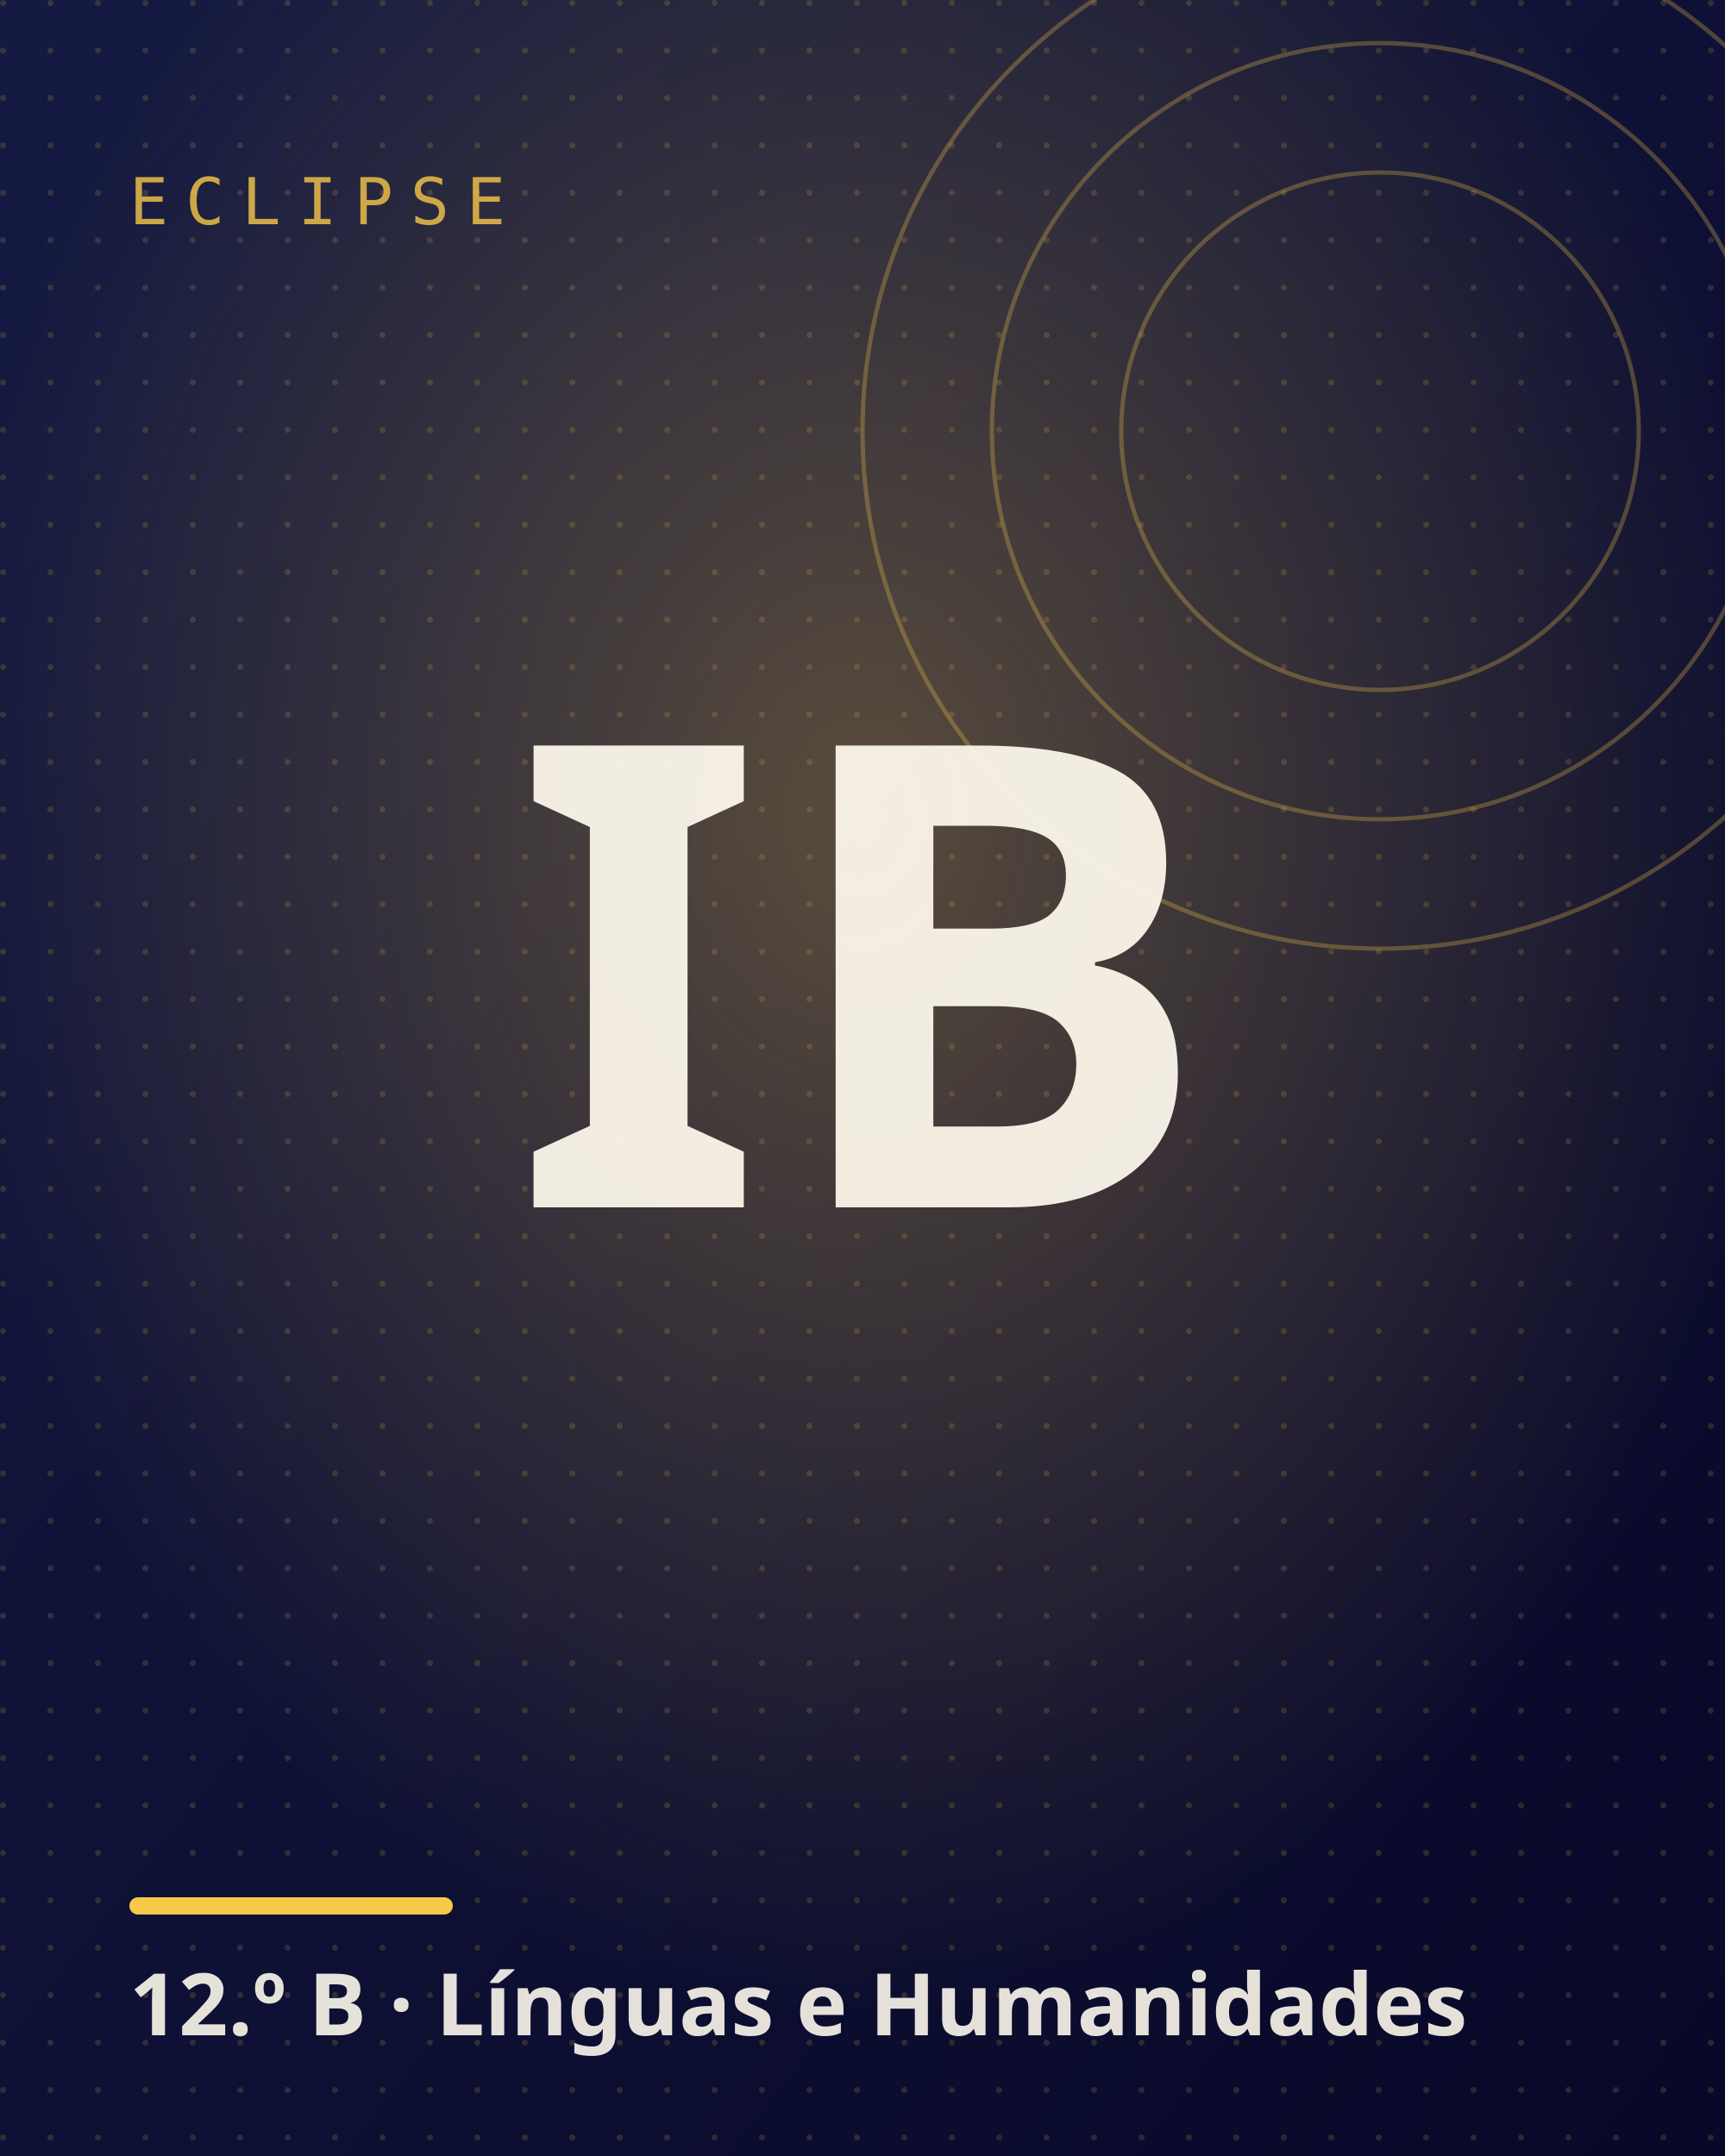
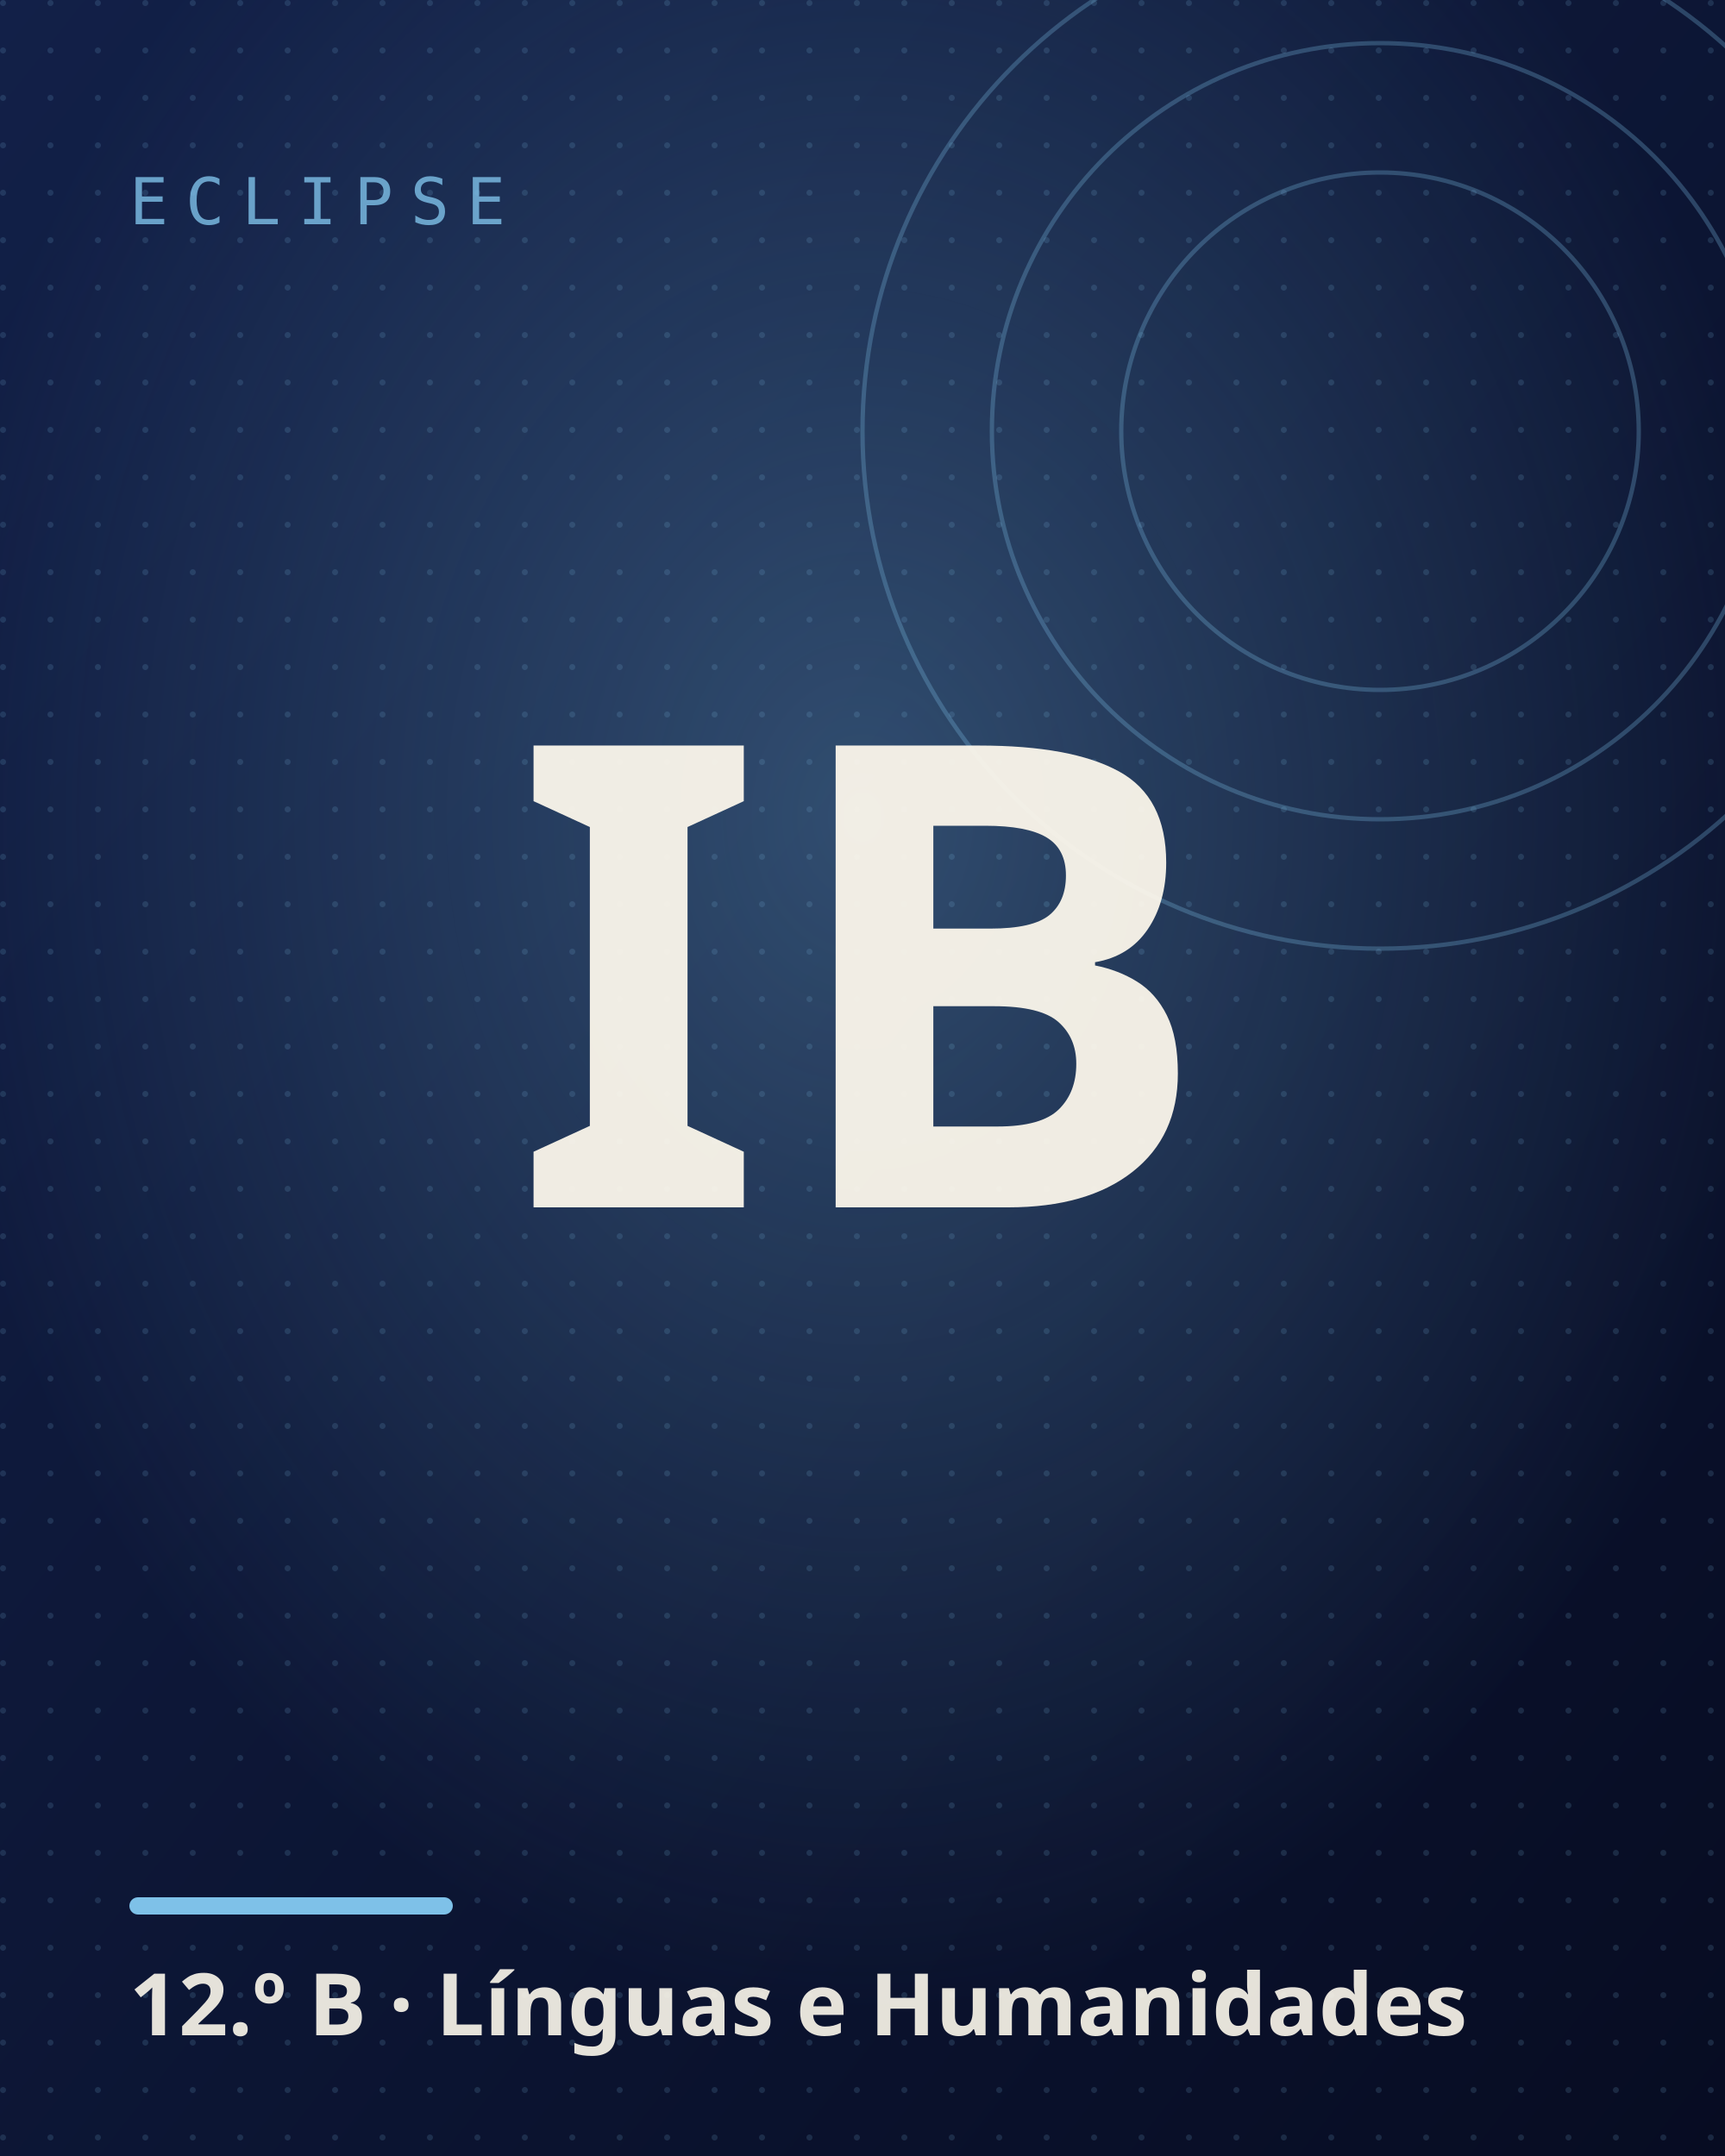
<svg xmlns="http://www.w3.org/2000/svg" viewBox="0 0 800 1000" role="img" aria-label="Retrato de Íris Baptista">
  <defs>
    <linearGradient id="bg" x1="0" y1="0" x2="1" y2="1">
-       <stop offset="0" stop-color="#141a42" />
-       <stop offset="1" stop-color="#080828" />
+       <stop offset="0" stop-color="#122048" />
+       <stop offset="1" stop-color="#070c22" />
    </linearGradient>
    <radialGradient id="glow" cx="50%" cy="38%" r="55%">
-       <stop offset="0" stop-color="#f8c848" stop-opacity="0.32" />
-       <stop offset="1" stop-color="#f8c848" stop-opacity="0" />
+       <stop offset="0" stop-color="#7ec1e8" stop-opacity="0.32" />
+       <stop offset="1" stop-color="#7ec1e8" stop-opacity="0" />
    </radialGradient>
    <pattern id="dots" width="22" height="22" patternUnits="userSpaceOnUse">
-       <circle cx="1.4" cy="1.4" r="1.4" fill="#f8c848" opacity="0.16" />
+       <circle cx="1.4" cy="1.4" r="1.4" fill="#7ec1e8" opacity="0.16" />
    </pattern>
  </defs>
  <rect width="800" height="1000" fill="url(#bg)" />
  <rect width="800" height="1000" fill="url(#dots)" />
  <rect width="800" height="1000" fill="url(#glow)" />
-   <g fill="none" stroke="#f8c848" stroke-opacity="0.28" stroke-width="2">
+   <g fill="none" stroke="#7ec1e8" stroke-opacity="0.28" stroke-width="2">
    <circle cx="640" cy="200" r="120" />
    <circle cx="640" cy="200" r="180" />
    <circle cx="640" cy="200" r="240" />
  </g>
-   <text x="60" y="104" font-family="ui-monospace, Consolas, monospace" font-size="30" letter-spacing="8" fill="#f8c848" opacity="0.8">ECLIPSE</text>
+   <text x="60" y="104" font-family="ui-monospace, Consolas, monospace" font-size="30" letter-spacing="8" fill="#7ec1e8" opacity="0.8">ECLIPSE</text>
  <text x="400" y="560" text-anchor="middle" font-family="Outfit, Segoe UI, sans-serif" font-weight="800" font-size="300" letter-spacing="6" fill="#fdf8ec" opacity="0.94">IB</text>
-   <rect x="60" y="880" width="150" height="8" rx="4" fill="#f8c848" />
+   <rect x="60" y="880" width="150" height="8" rx="4" fill="#7ec1e8" />
  <text x="60" y="944" font-family="Outfit, Segoe UI, sans-serif" font-weight="600" font-size="40" fill="#fdf8ec" opacity="0.9">12.º B · Línguas e Humanidades</text>
</svg>
